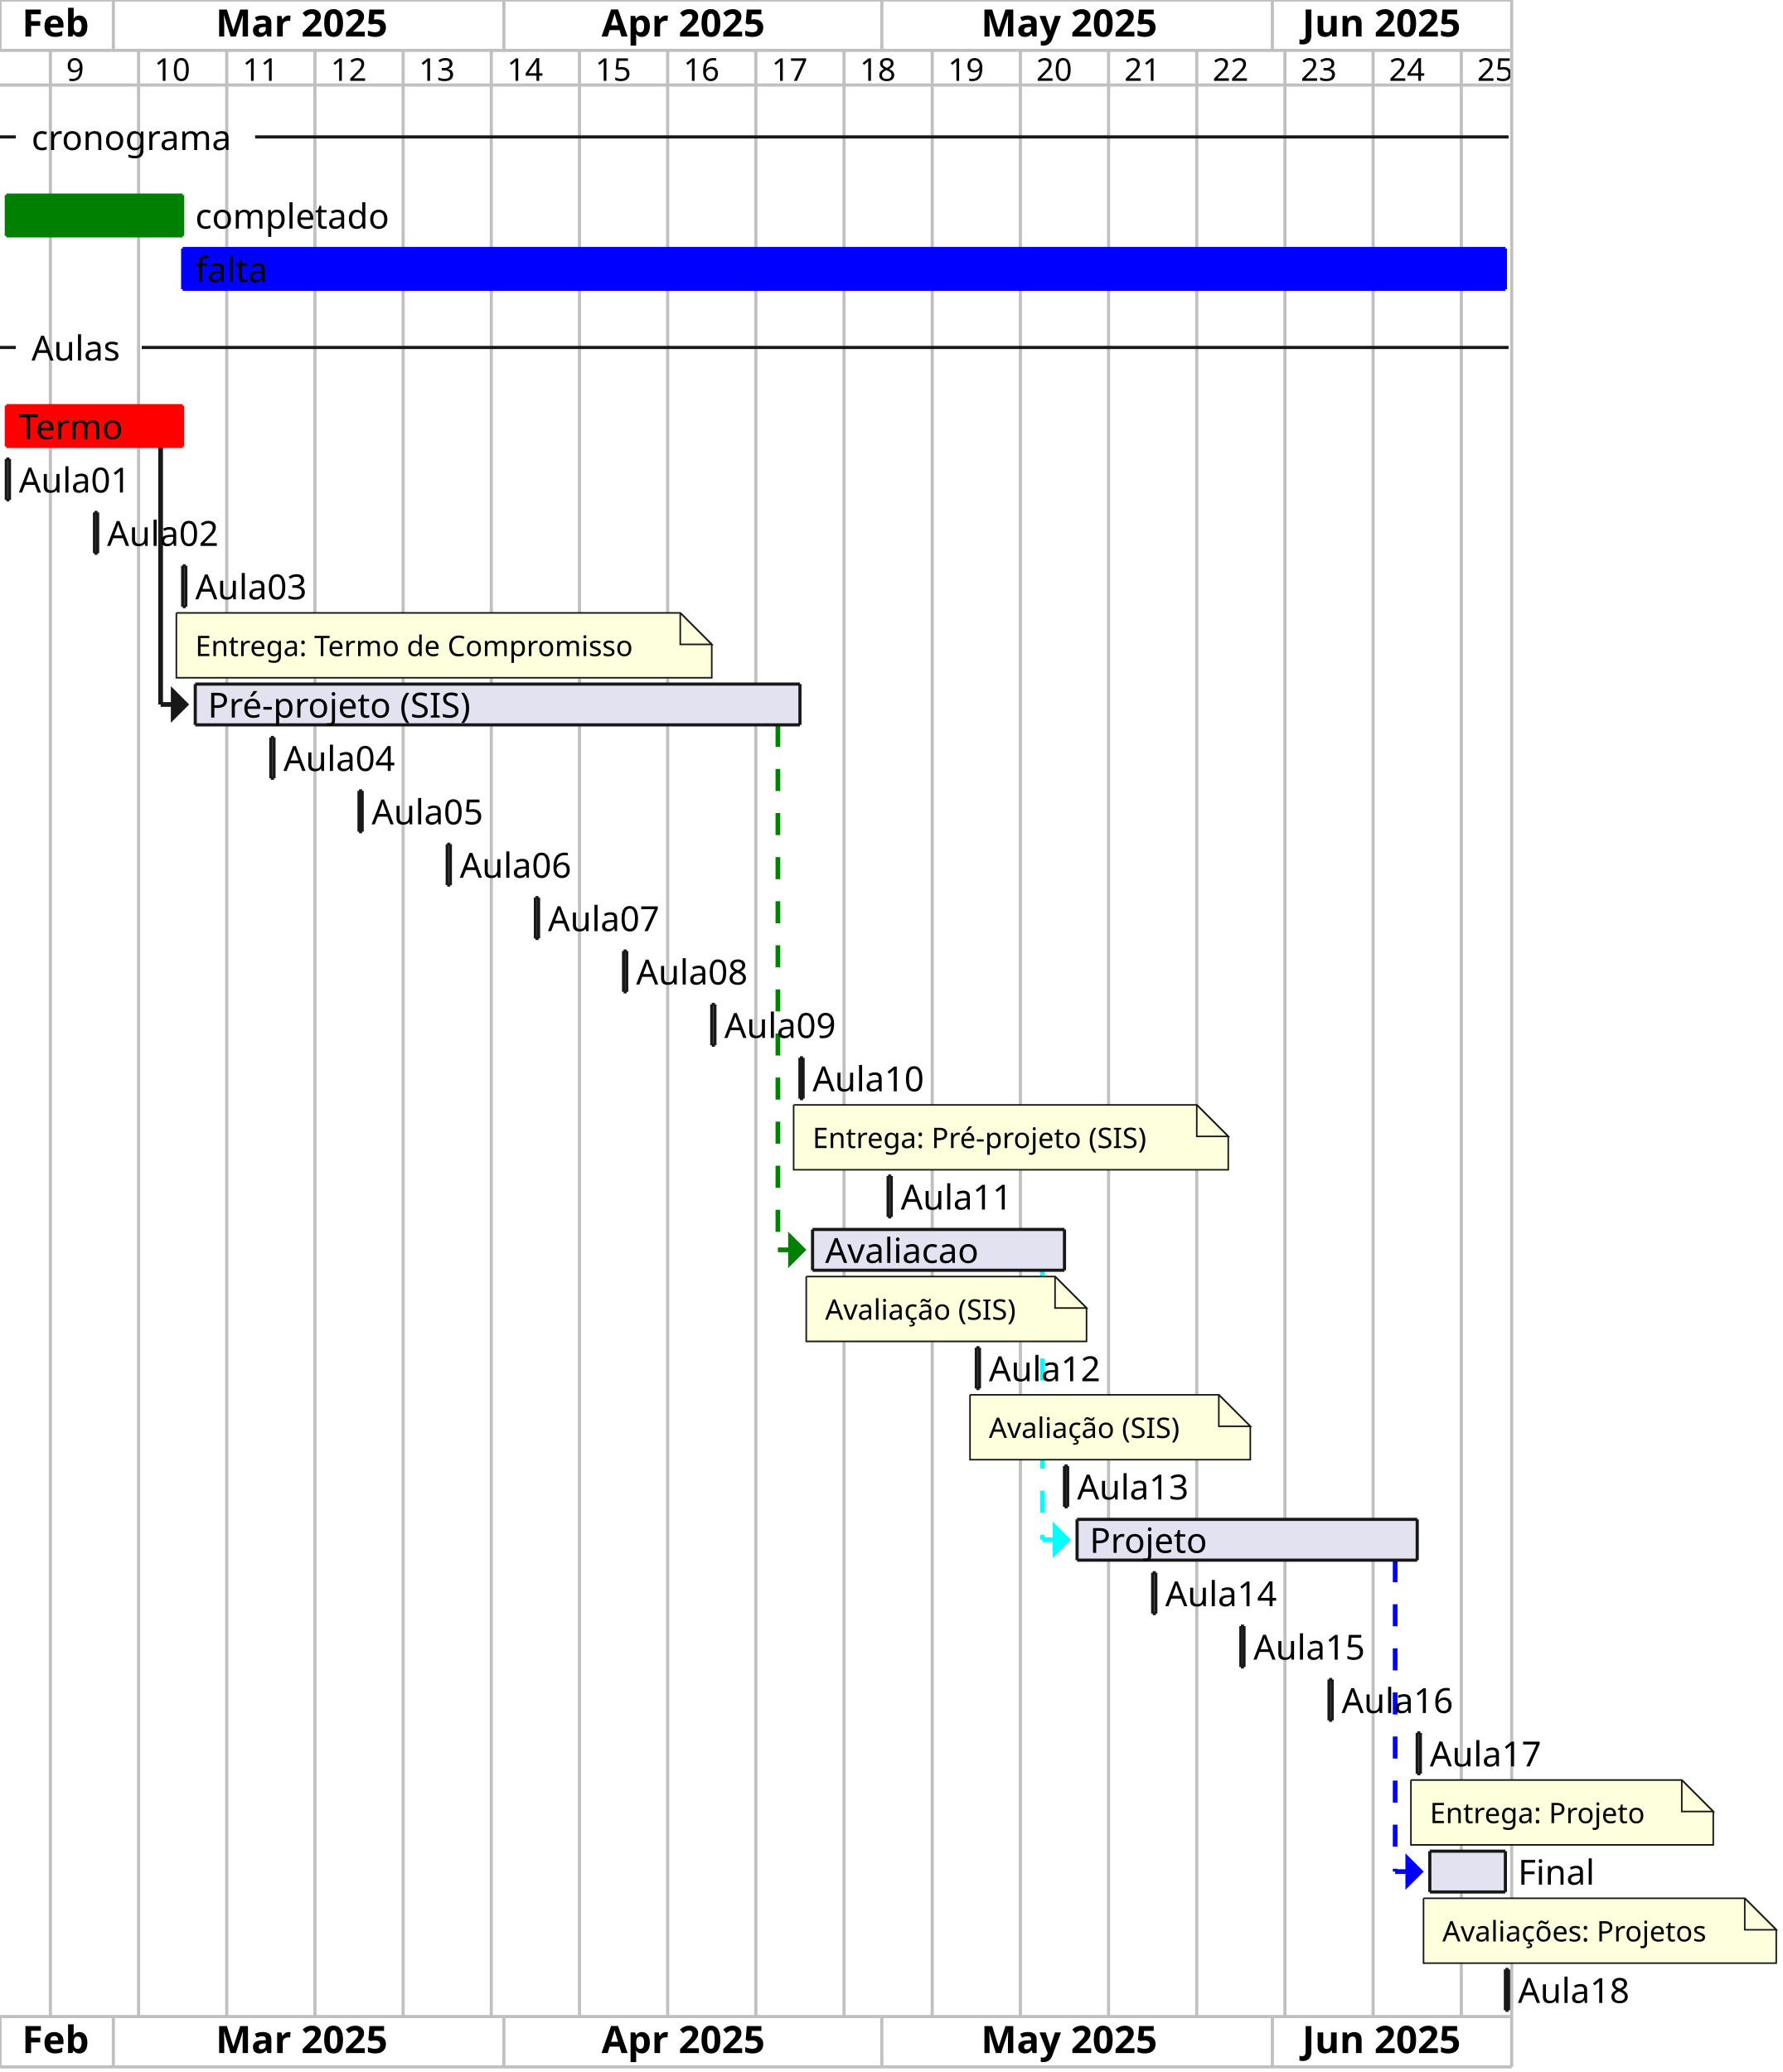
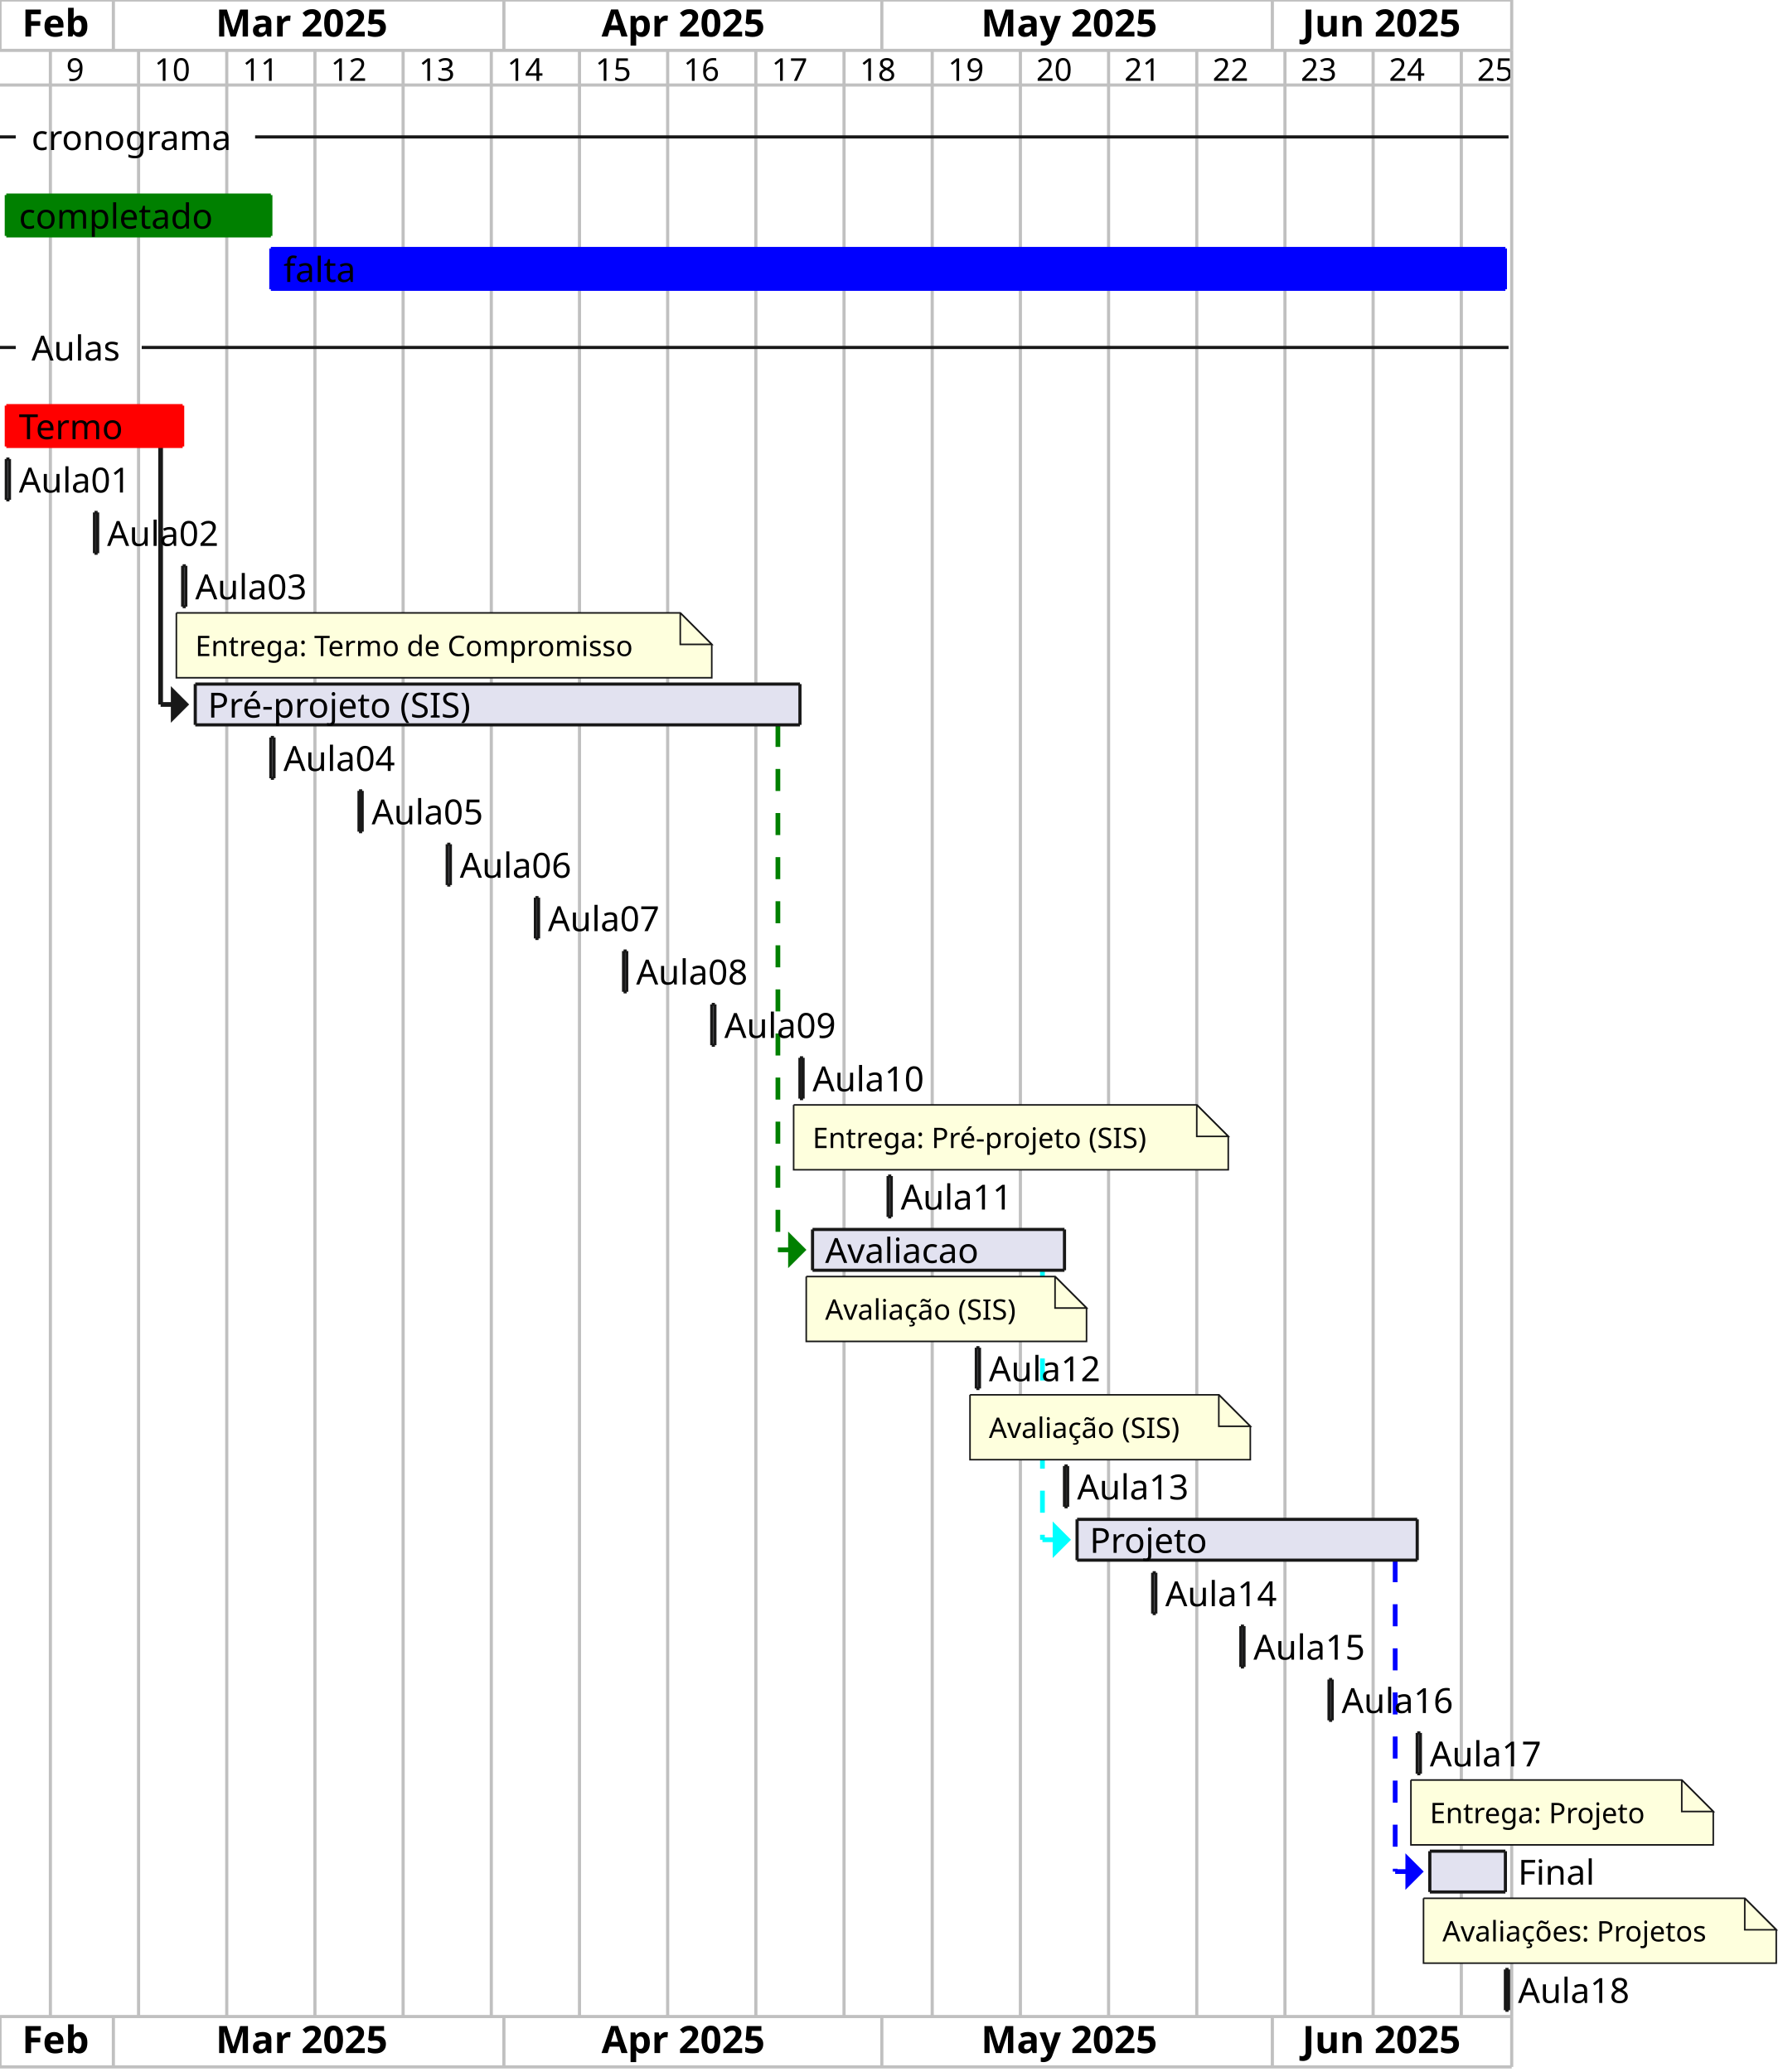
<svg xmlns="http://www.w3.org/2000/svg" contentStyleType="text/css" height="658px" preserveAspectRatio="none" style="width:566px;height:658px;background:#FFFFFF;" version="1.1" viewBox="0 0 566 658" width="566px" zoomAndPan="magnify">
  <defs />
  <g>
    <text fill="#000000" font-family="sans-serif" font-size="10" lengthAdjust="spacing" textLength="6" x="21" y="25.668">9</text>
    <text fill="#000000" font-family="sans-serif" font-size="10" lengthAdjust="spacing" textLength="12" x="49" y="25.668">10</text>
    <text fill="#000000" font-family="sans-serif" font-size="10" lengthAdjust="spacing" textLength="12" x="77" y="25.668">11</text>
    <text fill="#000000" font-family="sans-serif" font-size="10" lengthAdjust="spacing" textLength="12" x="105" y="25.668">12</text>
    <text fill="#000000" font-family="sans-serif" font-size="10" lengthAdjust="spacing" textLength="12" x="133" y="25.668">13</text>
    <text fill="#000000" font-family="sans-serif" font-size="10" lengthAdjust="spacing" textLength="12" x="161" y="25.668">14</text>
    <text fill="#000000" font-family="sans-serif" font-size="10" lengthAdjust="spacing" textLength="12" x="189" y="25.668">15</text>
    <text fill="#000000" font-family="sans-serif" font-size="10" lengthAdjust="spacing" textLength="12" x="217" y="25.668">16</text>
    <text fill="#000000" font-family="sans-serif" font-size="10" lengthAdjust="spacing" textLength="12" x="245" y="25.668">17</text>
    <text fill="#000000" font-family="sans-serif" font-size="10" lengthAdjust="spacing" textLength="12" x="273" y="25.668">18</text>
    <text fill="#000000" font-family="sans-serif" font-size="10" lengthAdjust="spacing" textLength="12" x="301" y="25.668">19</text>
    <text fill="#000000" font-family="sans-serif" font-size="10" lengthAdjust="spacing" textLength="12" x="329" y="25.668">20</text>
    <text fill="#000000" font-family="sans-serif" font-size="10" lengthAdjust="spacing" textLength="12" x="357" y="25.668">21</text>
    <text fill="#000000" font-family="sans-serif" font-size="10" lengthAdjust="spacing" textLength="12" x="385" y="25.668">22</text>
    <text fill="#000000" font-family="sans-serif" font-size="10" lengthAdjust="spacing" textLength="12" x="413" y="25.668">23</text>
    <text fill="#000000" font-family="sans-serif" font-size="10" lengthAdjust="spacing" textLength="12" x="441" y="25.668">24</text>
    <text fill="#000000" font-family="sans-serif" font-size="10" lengthAdjust="spacing" textLength="12" x="469" y="25.668">25</text>
    <line style="stroke:#C0C0C0;stroke-width:1.0;" x1="16" x2="16" y1="16" y2="640.385" />
    <line style="stroke:#C0C0C0;stroke-width:1.0;" x1="44" x2="44" y1="16" y2="640.385" />
    <line style="stroke:#C0C0C0;stroke-width:1.0;" x1="72" x2="72" y1="16" y2="640.385" />
    <line style="stroke:#C0C0C0;stroke-width:1.0;" x1="100" x2="100" y1="16" y2="640.385" />
    <line style="stroke:#C0C0C0;stroke-width:1.0;" x1="128" x2="128" y1="16" y2="640.385" />
    <line style="stroke:#C0C0C0;stroke-width:1.0;" x1="156" x2="156" y1="16" y2="640.385" />
    <line style="stroke:#C0C0C0;stroke-width:1.0;" x1="184" x2="184" y1="16" y2="640.385" />
    <line style="stroke:#C0C0C0;stroke-width:1.0;" x1="212" x2="212" y1="16" y2="640.385" />
    <line style="stroke:#C0C0C0;stroke-width:1.0;" x1="240" x2="240" y1="16" y2="640.385" />
    <line style="stroke:#C0C0C0;stroke-width:1.0;" x1="268" x2="268" y1="16" y2="640.385" />
    <line style="stroke:#C0C0C0;stroke-width:1.0;" x1="296" x2="296" y1="16" y2="640.385" />
    <line style="stroke:#C0C0C0;stroke-width:1.0;" x1="324" x2="324" y1="16" y2="640.385" />
    <line style="stroke:#C0C0C0;stroke-width:1.0;" x1="352" x2="352" y1="16" y2="640.385" />
    <line style="stroke:#C0C0C0;stroke-width:1.0;" x1="380" x2="380" y1="16" y2="640.385" />
    <line style="stroke:#C0C0C0;stroke-width:1.0;" x1="408" x2="408" y1="16" y2="640.385" />
    <line style="stroke:#C0C0C0;stroke-width:1.0;" x1="436" x2="436" y1="16" y2="640.385" />
    <line style="stroke:#C0C0C0;stroke-width:1.0;" x1="464" x2="464" y1="16" y2="640.385" />
    <line style="stroke:#C0C0C0;stroke-width:1.0;" x1="480" x2="480" y1="16" y2="640.385" />
    <line style="stroke:#C0C0C0;stroke-width:1.0;" x1="0" x2="0" y1="0" y2="16" />
    <line style="stroke:#C0C0C0;stroke-width:1.0;" x1="36" x2="36" y1="0" y2="16" />
    <text fill="#000000" font-family="sans-serif" font-size="12" font-weight="bold" lengthAdjust="spacing" textLength="22" x="7" y="11.602">Feb</text>
    <line style="stroke:#C0C0C0;stroke-width:1.0;" x1="160" x2="160" y1="0" y2="16" />
    <text fill="#000000" font-family="sans-serif" font-size="12" font-weight="bold" lengthAdjust="spacing" textLength="59" x="68.5" y="11.602">Mar 2025</text>
    <line style="stroke:#C0C0C0;stroke-width:1.0;" x1="280" x2="280" y1="0" y2="16" />
    <text fill="#000000" font-family="sans-serif" font-size="12" font-weight="bold" lengthAdjust="spacing" textLength="58" x="191" y="11.602">Apr 2025</text>
    <line style="stroke:#C0C0C0;stroke-width:1.0;" x1="404" x2="404" y1="0" y2="16" />
    <text fill="#000000" font-family="sans-serif" font-size="12" font-weight="bold" lengthAdjust="spacing" textLength="61" x="311.5" y="11.602">May 2025</text>
    <line style="stroke:#C0C0C0;stroke-width:1.0;" x1="480" x2="480" y1="0" y2="16" />
    <text fill="#000000" font-family="sans-serif" font-size="12" font-weight="bold" lengthAdjust="spacing" textLength="57" x="413.5" y="11.602">Jun 2025</text>
    <line style="stroke:#C0C0C0;stroke-width:1.0;" x1="0" x2="480" y1="0" y2="0" />
    <line style="stroke:#C0C0C0;stroke-width:1.0;" x1="0" x2="480" y1="16" y2="16" />
    <line style="stroke:#C0C0C0;stroke-width:1.0;" x1="0" x2="480" y1="27" y2="27" />
    <line style="stroke:#181818;stroke-width:1.5;" x1="51" x2="51" y1="141.775" y2="223.718" />
    <line style="stroke:#181818;stroke-width:1.5;" x1="51" x2="59" y1="223.718" y2="223.718" />
    <polygon fill="#181818" points="55,219.718,55,223.718,55,227.718,59,223.718" style="stroke:#181818;stroke-width:1.5;" />
    <line style="stroke:#008000;stroke-width:1.5;stroke-dasharray:7.0,7.0;" x1="247" x2="247" y1="230.195" y2="396.913" />
    <line style="stroke:#008000;stroke-width:1.5;stroke-dasharray:7.0,7.0;" x1="247" x2="255" y1="396.913" y2="396.913" />
    <polygon fill="#008000" points="251,392.913,251,396.913,251,400.913,255,396.913" style="stroke:#008000;stroke-width:1.5;" />
    <line style="stroke:#00FFFF;stroke-width:1.5;stroke-dasharray:7.0,7.0;" x1="331" x2="331" y1="403.391" y2="488.978" />
    <line style="stroke:#00FFFF;stroke-width:1.5;stroke-dasharray:7.0,7.0;" x1="331" x2="339" y1="488.978" y2="488.978" />
    <polygon fill="#00FFFF" points="335,484.978,335,488.978,335,492.978,339,488.978" style="stroke:#00FFFF;stroke-width:1.5;" />
    <line style="stroke:#0000FF;stroke-width:1.5;stroke-dasharray:7.0,7.0;" x1="443" x2="443" y1="495.455" y2="594.352" />
    <line style="stroke:#0000FF;stroke-width:1.5;stroke-dasharray:7.0,7.0;" x1="443" x2="451" y1="594.352" y2="594.352" />
    <polygon fill="#0000FF" points="447,590.352,447,594.352,447,598.352,451,594.352" style="stroke:#0000FF;stroke-width:1.5;" />
    <line style="stroke:#181818;stroke-width:1.0;" x1="0" x2="5" y1="43.477" y2="43.477" />
    <line style="stroke:#181818;stroke-width:1.0;" x1="81" x2="479" y1="43.477" y2="43.477" />
-     <rect fill="#008000" height="12.955" style="stroke:none;stroke-width:1.0;" width="56" x="2" y="61.955" />
-     <line style="stroke:#008000;stroke-width:1.0;" x1="2" x2="58" y1="61.955" y2="61.955" />
-     <line style="stroke:#008000;stroke-width:1.0;" x1="2" x2="58" y1="74.91" y2="74.91" />
+     <rect fill="#008000" height="12.955" style="stroke:none;stroke-width:1.0;" width="84" x="2" y="61.955" />
+     <line style="stroke:#008000;stroke-width:1.0;" x1="2" x2="86" y1="61.955" y2="61.955" />
+     <line style="stroke:#008000;stroke-width:1.0;" x1="2" x2="86" y1="74.91" y2="74.91" />
    <line style="stroke:#008000;stroke-width:1.0;" x1="2" x2="2" y1="61.955" y2="74.91" />
-     <line style="stroke:#008000;stroke-width:1.0;" x1="58" x2="58" y1="61.955" y2="74.91" />
-     <rect fill="#0000FF" height="12.955" style="stroke:none;stroke-width:1.0;" width="420" x="58" y="78.91" />
-     <line style="stroke:#0000FF;stroke-width:1.0;" x1="58" x2="478" y1="78.91" y2="78.91" />
-     <line style="stroke:#0000FF;stroke-width:1.0;" x1="58" x2="478" y1="91.865" y2="91.865" />
-     <line style="stroke:#0000FF;stroke-width:1.0;" x1="58" x2="58" y1="78.91" y2="91.865" />
+     <line style="stroke:#008000;stroke-width:1.0;" x1="86" x2="86" y1="61.955" y2="74.91" />
+     <rect fill="#0000FF" height="12.955" style="stroke:none;stroke-width:1.0;" width="392" x="86" y="78.91" />
+     <line style="stroke:#0000FF;stroke-width:1.0;" x1="86" x2="478" y1="78.91" y2="78.91" />
+     <line style="stroke:#0000FF;stroke-width:1.0;" x1="86" x2="478" y1="91.865" y2="91.865" />
+     <line style="stroke:#0000FF;stroke-width:1.0;" x1="86" x2="86" y1="78.91" y2="91.865" />
    <line style="stroke:#0000FF;stroke-width:1.0;" x1="478" x2="478" y1="78.91" y2="91.865" />
    <line style="stroke:#181818;stroke-width:1.0;" x1="0" x2="5" y1="110.343" y2="110.343" />
    <line style="stroke:#181818;stroke-width:1.0;" x1="45" x2="479" y1="110.343" y2="110.343" />
    <rect fill="#FF0000" height="12.955" style="stroke:none;stroke-width:1.0;" width="56" x="2" y="128.82" />
    <line style="stroke:#FF0000;stroke-width:1.0;" x1="2" x2="58" y1="128.82" y2="128.82" />
    <line style="stroke:#FF0000;stroke-width:1.0;" x1="2" x2="58" y1="141.775" y2="141.775" />
    <line style="stroke:#FF0000;stroke-width:1.0;" x1="2" x2="2" y1="128.82" y2="141.775" />
    <line style="stroke:#FF0000;stroke-width:1.0;" x1="58" x2="58" y1="128.82" y2="141.775" />
    <rect fill="#E2E2F0" height="12.955" style="stroke:none;stroke-width:1.0;" width="1" x="2" y="145.775" />
    <line style="stroke:#181818;stroke-width:1.0;" x1="2" x2="3" y1="145.775" y2="145.775" />
    <line style="stroke:#181818;stroke-width:1.0;" x1="2" x2="3" y1="158.731" y2="158.731" />
    <line style="stroke:#181818;stroke-width:1.0;" x1="2" x2="2" y1="145.775" y2="158.731" />
    <line style="stroke:#181818;stroke-width:1.0;" x1="3" x2="3" y1="145.775" y2="158.731" />
    <rect fill="#E2E2F0" height="12.955" style="stroke:none;stroke-width:1.0;" width="1" x="30" y="162.731" />
    <line style="stroke:#181818;stroke-width:1.0;" x1="30" x2="31" y1="162.731" y2="162.731" />
    <line style="stroke:#181818;stroke-width:1.0;" x1="30" x2="31" y1="175.685" y2="175.685" />
    <line style="stroke:#181818;stroke-width:1.0;" x1="30" x2="30" y1="162.731" y2="175.685" />
    <line style="stroke:#181818;stroke-width:1.0;" x1="31" x2="31" y1="162.731" y2="175.685" />
    <path d="M56,194.641 L56,215.24 L226,215.24 L226,204.641 L216,194.641 L56,194.641 " fill="#FEFFDD" style="stroke:#181818;stroke-width:0.5;" />
    <path d="M216,194.641 L216,204.641 L226,204.641 L216,194.641 " fill="#FEFFDD" style="stroke:#181818;stroke-width:0.5;" />
    <text fill="#000000" font-family="sans-serif" font-size="9" lengthAdjust="spacing" textLength="149" x="62" y="208.342">Entrega: Termo de Compromisso</text>
    <rect fill="#E2E2F0" height="12.955" style="stroke:none;stroke-width:1.0;" width="1" x="58" y="179.685" />
    <line style="stroke:#181818;stroke-width:1.0;" x1="58" x2="59" y1="179.685" y2="179.685" />
    <line style="stroke:#181818;stroke-width:1.0;" x1="58" x2="59" y1="192.641" y2="192.641" />
    <line style="stroke:#181818;stroke-width:1.0;" x1="58" x2="58" y1="179.685" y2="192.641" />
    <line style="stroke:#181818;stroke-width:1.0;" x1="59" x2="59" y1="179.685" y2="192.641" />
    <rect fill="#E2E2F0" height="12.955" style="stroke:none;stroke-width:1.0;" width="192" x="62" y="217.24" />
    <line style="stroke:#181818;stroke-width:1.0;" x1="62" x2="254" y1="217.24" y2="217.24" />
    <line style="stroke:#181818;stroke-width:1.0;" x1="62" x2="254" y1="230.195" y2="230.195" />
    <line style="stroke:#181818;stroke-width:1.0;" x1="62" x2="62" y1="217.24" y2="230.195" />
    <line style="stroke:#181818;stroke-width:1.0;" x1="254" x2="254" y1="217.24" y2="230.195" />
    <rect fill="#E2E2F0" height="12.955" style="stroke:none;stroke-width:1.0;" width="1" x="86" y="234.195" />
    <line style="stroke:#181818;stroke-width:1.0;" x1="86" x2="87" y1="234.195" y2="234.195" />
    <line style="stroke:#181818;stroke-width:1.0;" x1="86" x2="87" y1="247.15" y2="247.15" />
    <line style="stroke:#181818;stroke-width:1.0;" x1="86" x2="86" y1="234.195" y2="247.15" />
    <line style="stroke:#181818;stroke-width:1.0;" x1="87" x2="87" y1="234.195" y2="247.15" />
    <rect fill="#E2E2F0" height="12.955" style="stroke:none;stroke-width:1.0;" width="1" x="114" y="251.15" />
    <line style="stroke:#181818;stroke-width:1.0;" x1="114" x2="115" y1="251.15" y2="251.15" />
    <line style="stroke:#181818;stroke-width:1.0;" x1="114" x2="115" y1="264.106" y2="264.106" />
    <line style="stroke:#181818;stroke-width:1.0;" x1="114" x2="114" y1="251.15" y2="264.106" />
    <line style="stroke:#181818;stroke-width:1.0;" x1="115" x2="115" y1="251.15" y2="264.106" />
    <rect fill="#E2E2F0" height="12.955" style="stroke:none;stroke-width:1.0;" width="1" x="142" y="268.106" />
    <line style="stroke:#181818;stroke-width:1.0;" x1="142" x2="143" y1="268.106" y2="268.106" />
    <line style="stroke:#181818;stroke-width:1.0;" x1="142" x2="143" y1="281.06" y2="281.06" />
    <line style="stroke:#181818;stroke-width:1.0;" x1="142" x2="142" y1="268.106" y2="281.06" />
    <line style="stroke:#181818;stroke-width:1.0;" x1="143" x2="143" y1="268.106" y2="281.06" />
    <rect fill="#E2E2F0" height="12.955" style="stroke:none;stroke-width:1.0;" width="1" x="170" y="285.06" />
    <line style="stroke:#181818;stroke-width:1.0;" x1="170" x2="171" y1="285.06" y2="285.06" />
    <line style="stroke:#181818;stroke-width:1.0;" x1="170" x2="171" y1="298.016" y2="298.016" />
    <line style="stroke:#181818;stroke-width:1.0;" x1="170" x2="170" y1="285.06" y2="298.016" />
    <line style="stroke:#181818;stroke-width:1.0;" x1="171" x2="171" y1="285.06" y2="298.016" />
    <rect fill="#E2E2F0" height="12.955" style="stroke:none;stroke-width:1.0;" width="1" x="198" y="302.016" />
    <line style="stroke:#181818;stroke-width:1.0;" x1="198" x2="199" y1="302.016" y2="302.016" />
    <line style="stroke:#181818;stroke-width:1.0;" x1="198" x2="199" y1="314.971" y2="314.971" />
    <line style="stroke:#181818;stroke-width:1.0;" x1="198" x2="198" y1="302.016" y2="314.971" />
    <line style="stroke:#181818;stroke-width:1.0;" x1="199" x2="199" y1="302.016" y2="314.971" />
    <rect fill="#E2E2F0" height="12.955" style="stroke:none;stroke-width:1.0;" width="1" x="226" y="318.971" />
    <line style="stroke:#181818;stroke-width:1.0;" x1="226" x2="227" y1="318.971" y2="318.971" />
    <line style="stroke:#181818;stroke-width:1.0;" x1="226" x2="227" y1="331.926" y2="331.926" />
    <line style="stroke:#181818;stroke-width:1.0;" x1="226" x2="226" y1="318.971" y2="331.926" />
    <line style="stroke:#181818;stroke-width:1.0;" x1="227" x2="227" y1="318.971" y2="331.926" />
    <path d="M252,350.881 L252,371.481 L390,371.481 L390,360.881 L380,350.881 L252,350.881 " fill="#FEFFDD" style="stroke:#181818;stroke-width:0.5;" />
    <path d="M380,350.881 L380,360.881 L390,360.881 L380,350.881 " fill="#FEFFDD" style="stroke:#181818;stroke-width:0.5;" />
    <text fill="#000000" font-family="sans-serif" font-size="9" lengthAdjust="spacing" textLength="114" x="258" y="364.582">Entrega: Pré-projeto (SIS)</text>
    <rect fill="#E2E2F0" height="12.955" style="stroke:none;stroke-width:1.0;" width="1" x="254" y="335.926" />
    <line style="stroke:#181818;stroke-width:1.0;" x1="254" x2="255" y1="335.926" y2="335.926" />
    <line style="stroke:#181818;stroke-width:1.0;" x1="254" x2="255" y1="348.881" y2="348.881" />
    <line style="stroke:#181818;stroke-width:1.0;" x1="254" x2="254" y1="335.926" y2="348.881" />
    <line style="stroke:#181818;stroke-width:1.0;" x1="255" x2="255" y1="335.926" y2="348.881" />
    <rect fill="#E2E2F0" height="12.955" style="stroke:none;stroke-width:1.0;" width="1" x="282" y="373.481" />
    <line style="stroke:#181818;stroke-width:1.0;" x1="282" x2="283" y1="373.481" y2="373.481" />
    <line style="stroke:#181818;stroke-width:1.0;" x1="282" x2="283" y1="386.435" y2="386.435" />
    <line style="stroke:#181818;stroke-width:1.0;" x1="282" x2="282" y1="373.481" y2="386.435" />
    <line style="stroke:#181818;stroke-width:1.0;" x1="283" x2="283" y1="373.481" y2="386.435" />
    <path d="M256,405.391 L256,425.99 L345,425.99 L345,415.391 L335,405.391 L256,405.391 " fill="#FEFFDD" style="stroke:#181818;stroke-width:0.5;" />
    <path d="M335,405.391 L335,415.391 L345,415.391 L335,405.391 " fill="#FEFFDD" style="stroke:#181818;stroke-width:0.5;" />
    <text fill="#000000" font-family="sans-serif" font-size="9" lengthAdjust="spacing" textLength="65" x="262" y="419.092">Avaliação (SIS)</text>
    <rect fill="#E2E2F0" height="12.955" style="stroke:none;stroke-width:1.0;" width="80" x="258" y="390.435" />
    <line style="stroke:#181818;stroke-width:1.0;" x1="258" x2="338" y1="390.435" y2="390.435" />
    <line style="stroke:#181818;stroke-width:1.0;" x1="258" x2="338" y1="403.391" y2="403.391" />
    <line style="stroke:#181818;stroke-width:1.0;" x1="258" x2="258" y1="390.435" y2="403.391" />
    <line style="stroke:#181818;stroke-width:1.0;" x1="338" x2="338" y1="390.435" y2="403.391" />
    <path d="M308,442.945 L308,463.545 L397,463.545 L397,452.945 L387,442.945 L308,442.945 " fill="#FEFFDD" style="stroke:#181818;stroke-width:0.5;" />
    <path d="M387,442.945 L387,452.945 L397,452.945 L387,442.945 " fill="#FEFFDD" style="stroke:#181818;stroke-width:0.5;" />
    <text fill="#000000" font-family="sans-serif" font-size="9" lengthAdjust="spacing" textLength="65" x="314" y="456.647">Avaliação (SIS)</text>
    <rect fill="#E2E2F0" height="12.955" style="stroke:none;stroke-width:1.0;" width="1" x="310" y="427.99" />
    <line style="stroke:#181818;stroke-width:1.0;" x1="310" x2="311" y1="427.99" y2="427.99" />
    <line style="stroke:#181818;stroke-width:1.0;" x1="310" x2="311" y1="440.945" y2="440.945" />
    <line style="stroke:#181818;stroke-width:1.0;" x1="310" x2="310" y1="427.99" y2="440.945" />
    <line style="stroke:#181818;stroke-width:1.0;" x1="311" x2="311" y1="427.99" y2="440.945" />
    <rect fill="#E2E2F0" height="12.955" style="stroke:none;stroke-width:1.0;" width="1" x="338" y="465.545" />
    <line style="stroke:#181818;stroke-width:1.0;" x1="338" x2="339" y1="465.545" y2="465.545" />
    <line style="stroke:#181818;stroke-width:1.0;" x1="338" x2="339" y1="478.5" y2="478.5" />
    <line style="stroke:#181818;stroke-width:1.0;" x1="338" x2="338" y1="465.545" y2="478.5" />
    <line style="stroke:#181818;stroke-width:1.0;" x1="339" x2="339" y1="465.545" y2="478.5" />
    <rect fill="#E2E2F0" height="12.955" style="stroke:none;stroke-width:1.0;" width="108" x="342" y="482.5" />
    <line style="stroke:#181818;stroke-width:1.0;" x1="342" x2="450" y1="482.5" y2="482.5" />
    <line style="stroke:#181818;stroke-width:1.0;" x1="342" x2="450" y1="495.455" y2="495.455" />
    <line style="stroke:#181818;stroke-width:1.0;" x1="342" x2="342" y1="482.5" y2="495.455" />
    <line style="stroke:#181818;stroke-width:1.0;" x1="450" x2="450" y1="482.5" y2="495.455" />
    <rect fill="#E2E2F0" height="12.955" style="stroke:none;stroke-width:1.0;" width="1" x="366" y="499.455" />
    <line style="stroke:#181818;stroke-width:1.0;" x1="366" x2="367" y1="499.455" y2="499.455" />
    <line style="stroke:#181818;stroke-width:1.0;" x1="366" x2="367" y1="512.41" y2="512.41" />
    <line style="stroke:#181818;stroke-width:1.0;" x1="366" x2="366" y1="499.455" y2="512.41" />
    <line style="stroke:#181818;stroke-width:1.0;" x1="367" x2="367" y1="499.455" y2="512.41" />
    <rect fill="#E2E2F0" height="12.955" style="stroke:none;stroke-width:1.0;" width="1" x="394" y="516.41" />
    <line style="stroke:#181818;stroke-width:1.0;" x1="394" x2="395" y1="516.41" y2="516.41" />
    <line style="stroke:#181818;stroke-width:1.0;" x1="394" x2="395" y1="529.365" y2="529.365" />
    <line style="stroke:#181818;stroke-width:1.0;" x1="394" x2="394" y1="516.41" y2="529.365" />
    <line style="stroke:#181818;stroke-width:1.0;" x1="395" x2="395" y1="516.41" y2="529.365" />
    <rect fill="#E2E2F0" height="12.955" style="stroke:none;stroke-width:1.0;" width="1" x="422" y="533.365" />
    <line style="stroke:#181818;stroke-width:1.0;" x1="422" x2="423" y1="533.365" y2="533.365" />
    <line style="stroke:#181818;stroke-width:1.0;" x1="422" x2="423" y1="546.32" y2="546.32" />
    <line style="stroke:#181818;stroke-width:1.0;" x1="422" x2="422" y1="533.365" y2="546.32" />
    <line style="stroke:#181818;stroke-width:1.0;" x1="423" x2="423" y1="533.365" y2="546.32" />
    <path d="M448,565.275 L448,585.875 L544,585.875 L544,575.275 L534,565.275 L448,565.275 " fill="#FEFFDD" style="stroke:#181818;stroke-width:0.5;" />
    <path d="M534,565.275 L534,575.275 L544,575.275 L534,565.275 " fill="#FEFFDD" style="stroke:#181818;stroke-width:0.5;" />
    <text fill="#000000" font-family="sans-serif" font-size="9" lengthAdjust="spacing" textLength="72" x="454" y="578.977">Entrega: Projeto</text>
    <rect fill="#E2E2F0" height="12.955" style="stroke:none;stroke-width:1.0;" width="1" x="450" y="550.32" />
    <line style="stroke:#181818;stroke-width:1.0;" x1="450" x2="451" y1="550.32" y2="550.32" />
    <line style="stroke:#181818;stroke-width:1.0;" x1="450" x2="451" y1="563.275" y2="563.275" />
    <line style="stroke:#181818;stroke-width:1.0;" x1="450" x2="450" y1="550.32" y2="563.275" />
    <line style="stroke:#181818;stroke-width:1.0;" x1="451" x2="451" y1="550.32" y2="563.275" />
    <path d="M452,602.83 L452,623.43 L564,623.43 L564,612.83 L554,602.83 L452,602.83 " fill="#FEFFDD" style="stroke:#181818;stroke-width:0.5;" />
    <path d="M554,602.83 L554,612.83 L564,612.83 L554,602.83 " fill="#FEFFDD" style="stroke:#181818;stroke-width:0.5;" />
    <text fill="#000000" font-family="sans-serif" font-size="9" lengthAdjust="spacing" textLength="91" x="458" y="616.531">Avaliações: Projetos</text>
    <rect fill="#E2E2F0" height="12.955" style="stroke:none;stroke-width:1.0;" width="24" x="454" y="587.875" />
    <line style="stroke:#181818;stroke-width:1.0;" x1="454" x2="478" y1="587.875" y2="587.875" />
    <line style="stroke:#181818;stroke-width:1.0;" x1="454" x2="478" y1="600.83" y2="600.83" />
    <line style="stroke:#181818;stroke-width:1.0;" x1="454" x2="454" y1="587.875" y2="600.83" />
    <line style="stroke:#181818;stroke-width:1.0;" x1="478" x2="478" y1="587.875" y2="600.83" />
    <rect fill="#E2E2F0" height="12.955" style="stroke:none;stroke-width:1.0;" width="1" x="478" y="625.43" />
    <line style="stroke:#181818;stroke-width:1.0;" x1="478" x2="479" y1="625.43" y2="625.43" />
    <line style="stroke:#181818;stroke-width:1.0;" x1="478" x2="479" y1="638.385" y2="638.385" />
    <line style="stroke:#181818;stroke-width:1.0;" x1="478" x2="478" y1="625.43" y2="638.385" />
    <line style="stroke:#181818;stroke-width:1.0;" x1="479" x2="479" y1="625.43" y2="638.385" />
    <text fill="#000000" font-family="sans-serif" font-size="11" lengthAdjust="spacing" textLength="66" x="10" y="47.635">cronograma</text>
-     <text fill="#000000" font-family="sans-serif" font-size="11" lengthAdjust="spacing" textLength="63" x="62" y="72.59">completado</text>
-     <text fill="#000000" font-family="sans-serif" font-size="11" lengthAdjust="spacing" textLength="23" x="62" y="89.545">falta</text>
+     <text fill="#000000" font-family="sans-serif" font-size="11" lengthAdjust="spacing" textLength="63" x="6" y="72.59">completado</text>
+     <text fill="#000000" font-family="sans-serif" font-size="11" lengthAdjust="spacing" textLength="23" x="90" y="89.545">falta</text>
    <text fill="#000000" font-family="sans-serif" font-size="11" lengthAdjust="spacing" textLength="30" x="10" y="114.5">Aulas</text>
    <text fill="#000000" font-family="sans-serif" font-size="11" lengthAdjust="spacing" textLength="35" x="6" y="139.455">Termo</text>
    <text fill="#000000" font-family="sans-serif" font-size="11" lengthAdjust="spacing" textLength="38" x="6" y="156.41">Aula01</text>
    <text fill="#000000" font-family="sans-serif" font-size="11" lengthAdjust="spacing" textLength="38" x="34" y="173.365">Aula02</text>
    <text fill="#000000" font-family="sans-serif" font-size="11" lengthAdjust="spacing" textLength="38" x="62" y="190.32">Aula03</text>
    <text fill="#000000" font-family="sans-serif" font-size="11" lengthAdjust="spacing" textLength="88" x="66" y="227.875">Pré-projeto (SIS)</text>
    <text fill="#000000" font-family="sans-serif" font-size="11" lengthAdjust="spacing" textLength="38" x="90" y="244.83">Aula04</text>
    <text fill="#000000" font-family="sans-serif" font-size="11" lengthAdjust="spacing" textLength="38" x="118" y="261.785">Aula05</text>
    <text fill="#000000" font-family="sans-serif" font-size="11" lengthAdjust="spacing" textLength="38" x="146" y="278.74">Aula06</text>
    <text fill="#000000" font-family="sans-serif" font-size="11" lengthAdjust="spacing" textLength="38" x="174" y="295.695">Aula07</text>
    <text fill="#000000" font-family="sans-serif" font-size="11" lengthAdjust="spacing" textLength="38" x="202" y="312.65">Aula08</text>
    <text fill="#000000" font-family="sans-serif" font-size="11" lengthAdjust="spacing" textLength="38" x="230" y="329.606">Aula09</text>
    <text fill="#000000" font-family="sans-serif" font-size="11" lengthAdjust="spacing" textLength="38" x="258" y="346.56">Aula10</text>
    <text fill="#000000" font-family="sans-serif" font-size="11" lengthAdjust="spacing" textLength="38" x="286" y="384.115">Aula11</text>
    <text fill="#000000" font-family="sans-serif" font-size="11" lengthAdjust="spacing" textLength="51" x="262" y="401.07">Avaliacao</text>
    <text fill="#000000" font-family="sans-serif" font-size="11" lengthAdjust="spacing" textLength="38" x="314" y="438.625">Aula12</text>
    <text fill="#000000" font-family="sans-serif" font-size="11" lengthAdjust="spacing" textLength="38" x="342" y="476.18">Aula13</text>
    <text fill="#000000" font-family="sans-serif" font-size="11" lengthAdjust="spacing" textLength="38" x="346" y="493.135">Projeto</text>
    <text fill="#000000" font-family="sans-serif" font-size="11" lengthAdjust="spacing" textLength="38" x="370" y="510.09">Aula14</text>
    <text fill="#000000" font-family="sans-serif" font-size="11" lengthAdjust="spacing" textLength="38" x="398" y="527.045">Aula15</text>
    <text fill="#000000" font-family="sans-serif" font-size="11" lengthAdjust="spacing" textLength="38" x="426" y="544">Aula16</text>
    <text fill="#000000" font-family="sans-serif" font-size="11" lengthAdjust="spacing" textLength="38" x="454" y="560.955">Aula17</text>
    <text fill="#000000" font-family="sans-serif" font-size="11" lengthAdjust="spacing" textLength="25" x="482" y="598.51">Final</text>
    <text fill="#000000" font-family="sans-serif" font-size="11" lengthAdjust="spacing" textLength="38" x="482" y="636.064">Aula18</text>
    <line style="stroke:#C0C0C0;stroke-width:1.0;" x1="0" x2="480" y1="640.385" y2="640.385" />
    <line style="stroke:#C0C0C0;stroke-width:1.0;" x1="0" x2="0" y1="640.385" y2="656.385" />
    <line style="stroke:#C0C0C0;stroke-width:1.0;" x1="36" x2="36" y1="640.385" y2="656.385" />
    <text fill="#000000" font-family="sans-serif" font-size="12" font-weight="bold" lengthAdjust="spacing" textLength="22" x="7" y="651.986">Feb</text>
    <line style="stroke:#C0C0C0;stroke-width:1.0;" x1="160" x2="160" y1="640.385" y2="656.385" />
    <text fill="#000000" font-family="sans-serif" font-size="12" font-weight="bold" lengthAdjust="spacing" textLength="59" x="68.5" y="651.986">Mar 2025</text>
    <line style="stroke:#C0C0C0;stroke-width:1.0;" x1="280" x2="280" y1="640.385" y2="656.385" />
    <text fill="#000000" font-family="sans-serif" font-size="12" font-weight="bold" lengthAdjust="spacing" textLength="58" x="191" y="651.986">Apr 2025</text>
    <line style="stroke:#C0C0C0;stroke-width:1.0;" x1="404" x2="404" y1="640.385" y2="656.385" />
    <text fill="#000000" font-family="sans-serif" font-size="12" font-weight="bold" lengthAdjust="spacing" textLength="61" x="311.5" y="651.986">May 2025</text>
    <line style="stroke:#C0C0C0;stroke-width:1.0;" x1="480" x2="480" y1="640.385" y2="656.385" />
    <text fill="#000000" font-family="sans-serif" font-size="12" font-weight="bold" lengthAdjust="spacing" textLength="57" x="413.5" y="651.986">Jun 2025</text>
    <line style="stroke:#C0C0C0;stroke-width:1.0;" x1="0" x2="480" y1="656.385" y2="656.385" />
  </g>
</svg>
